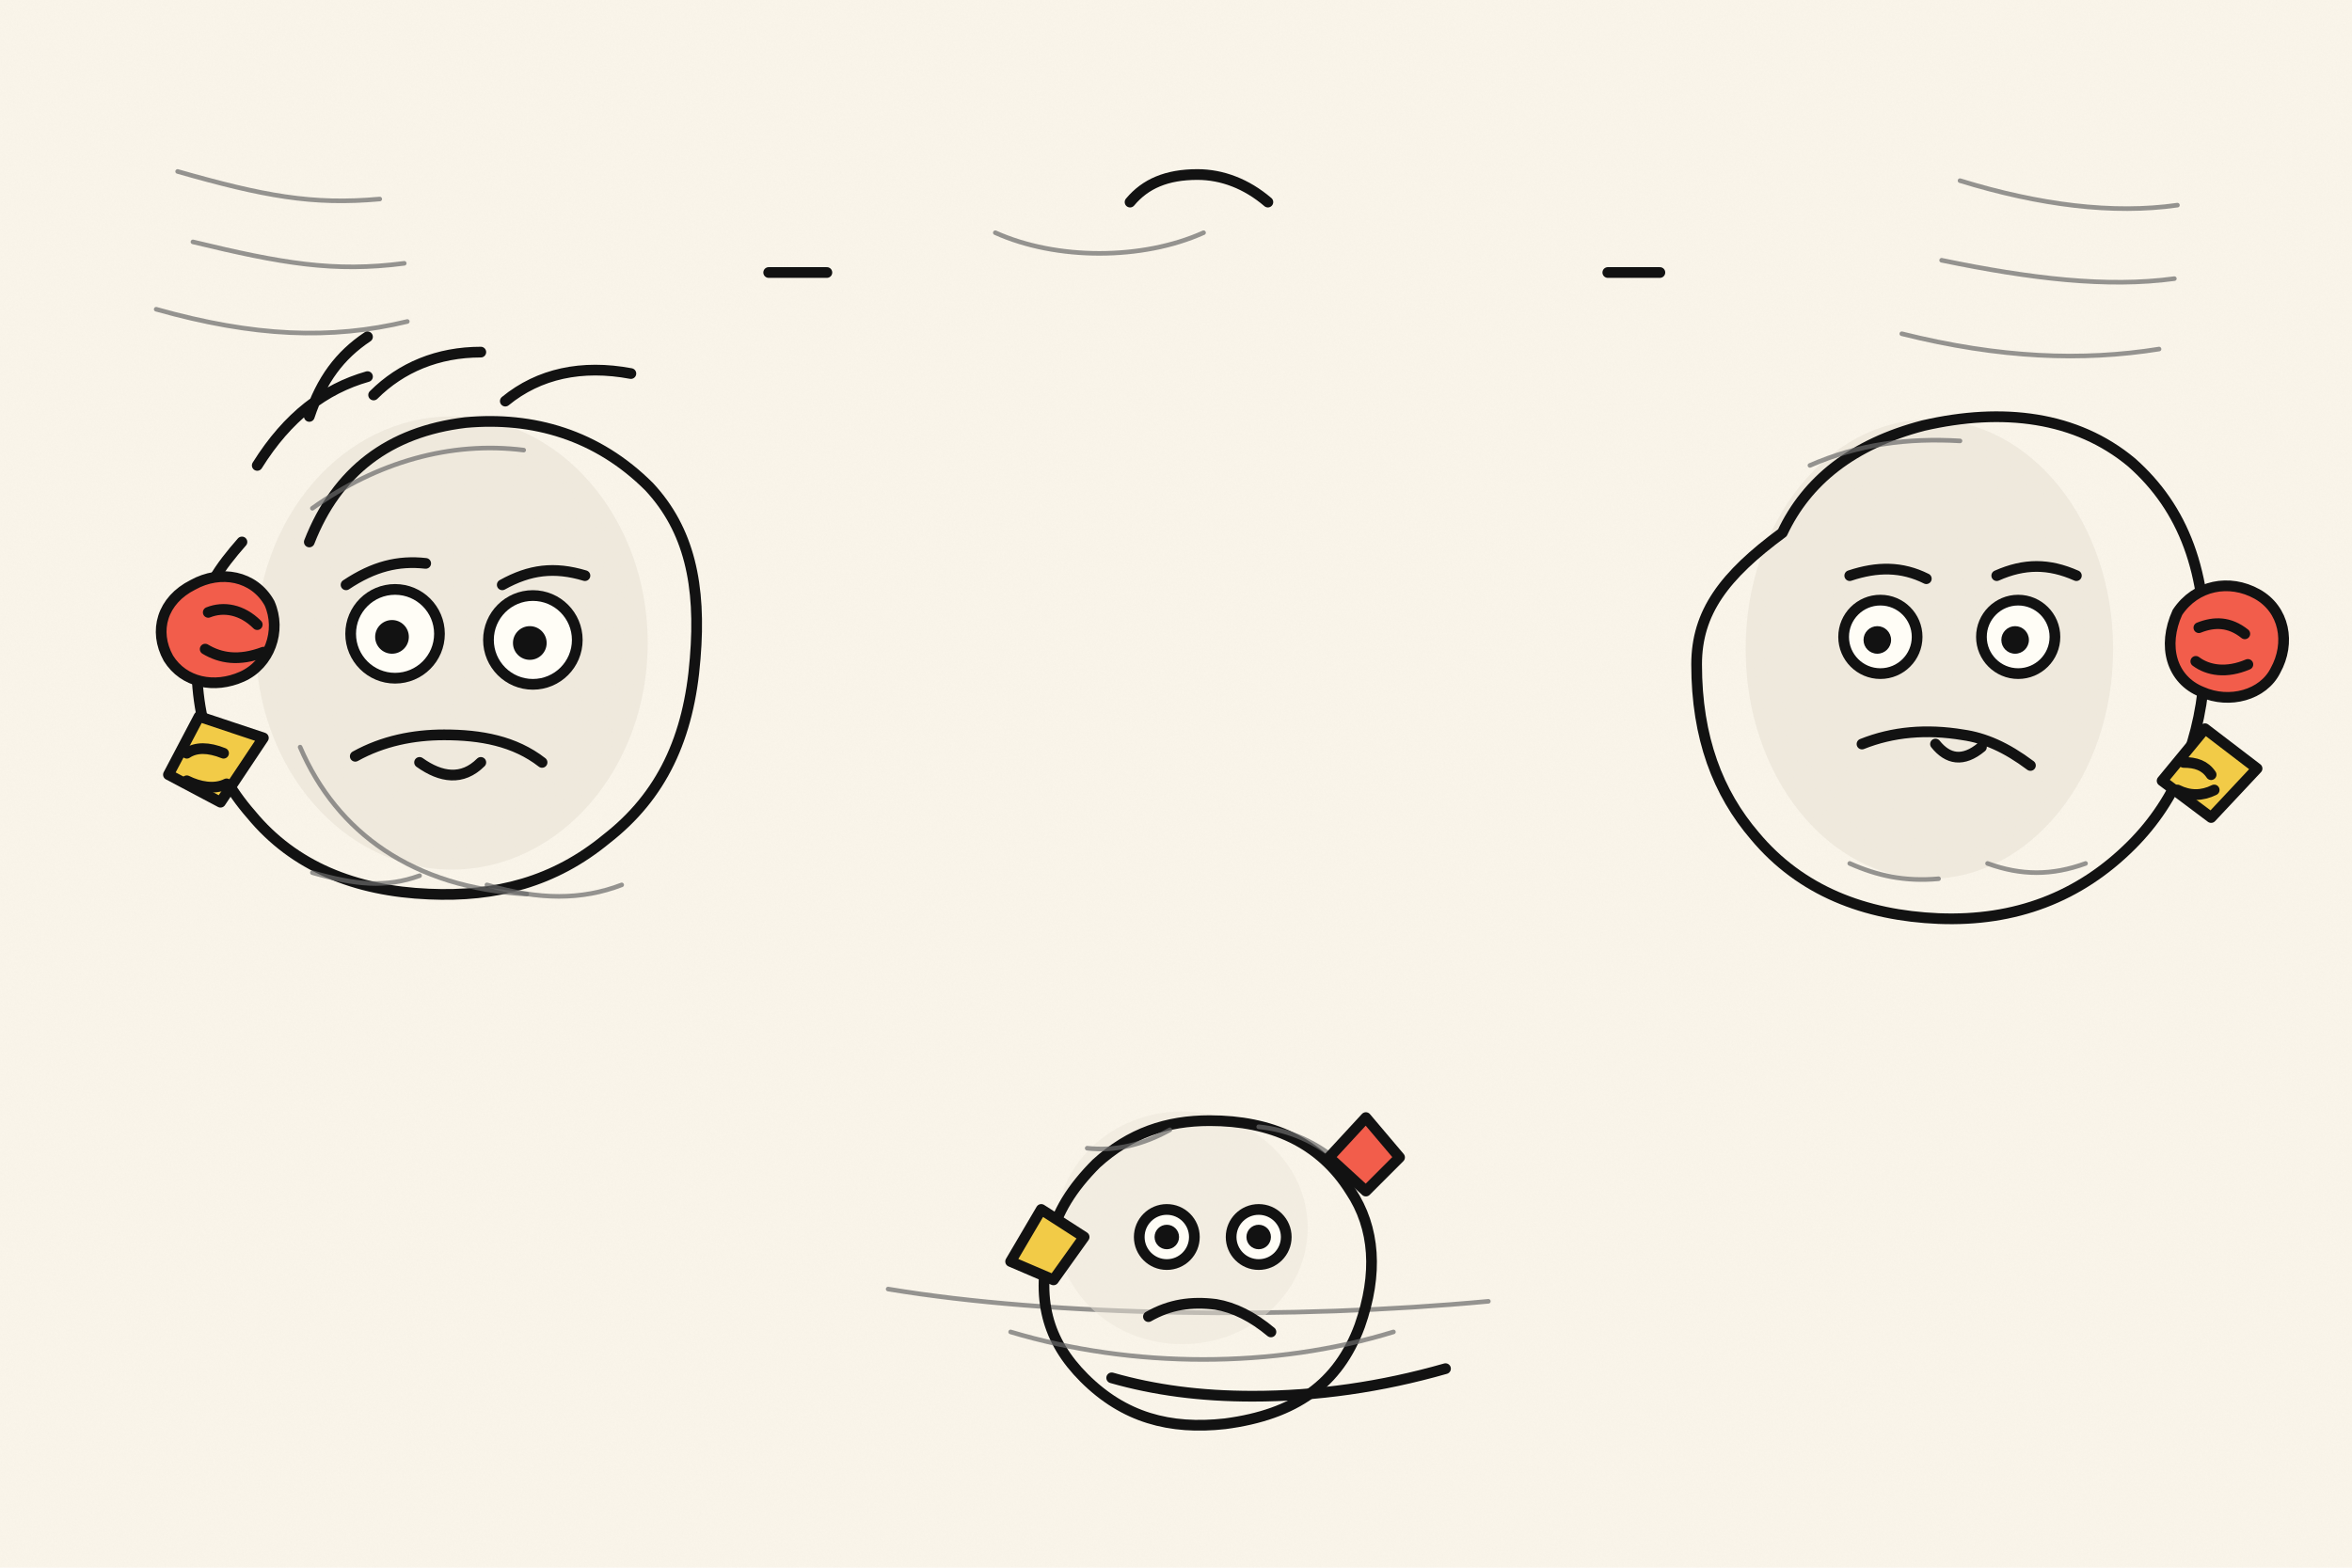
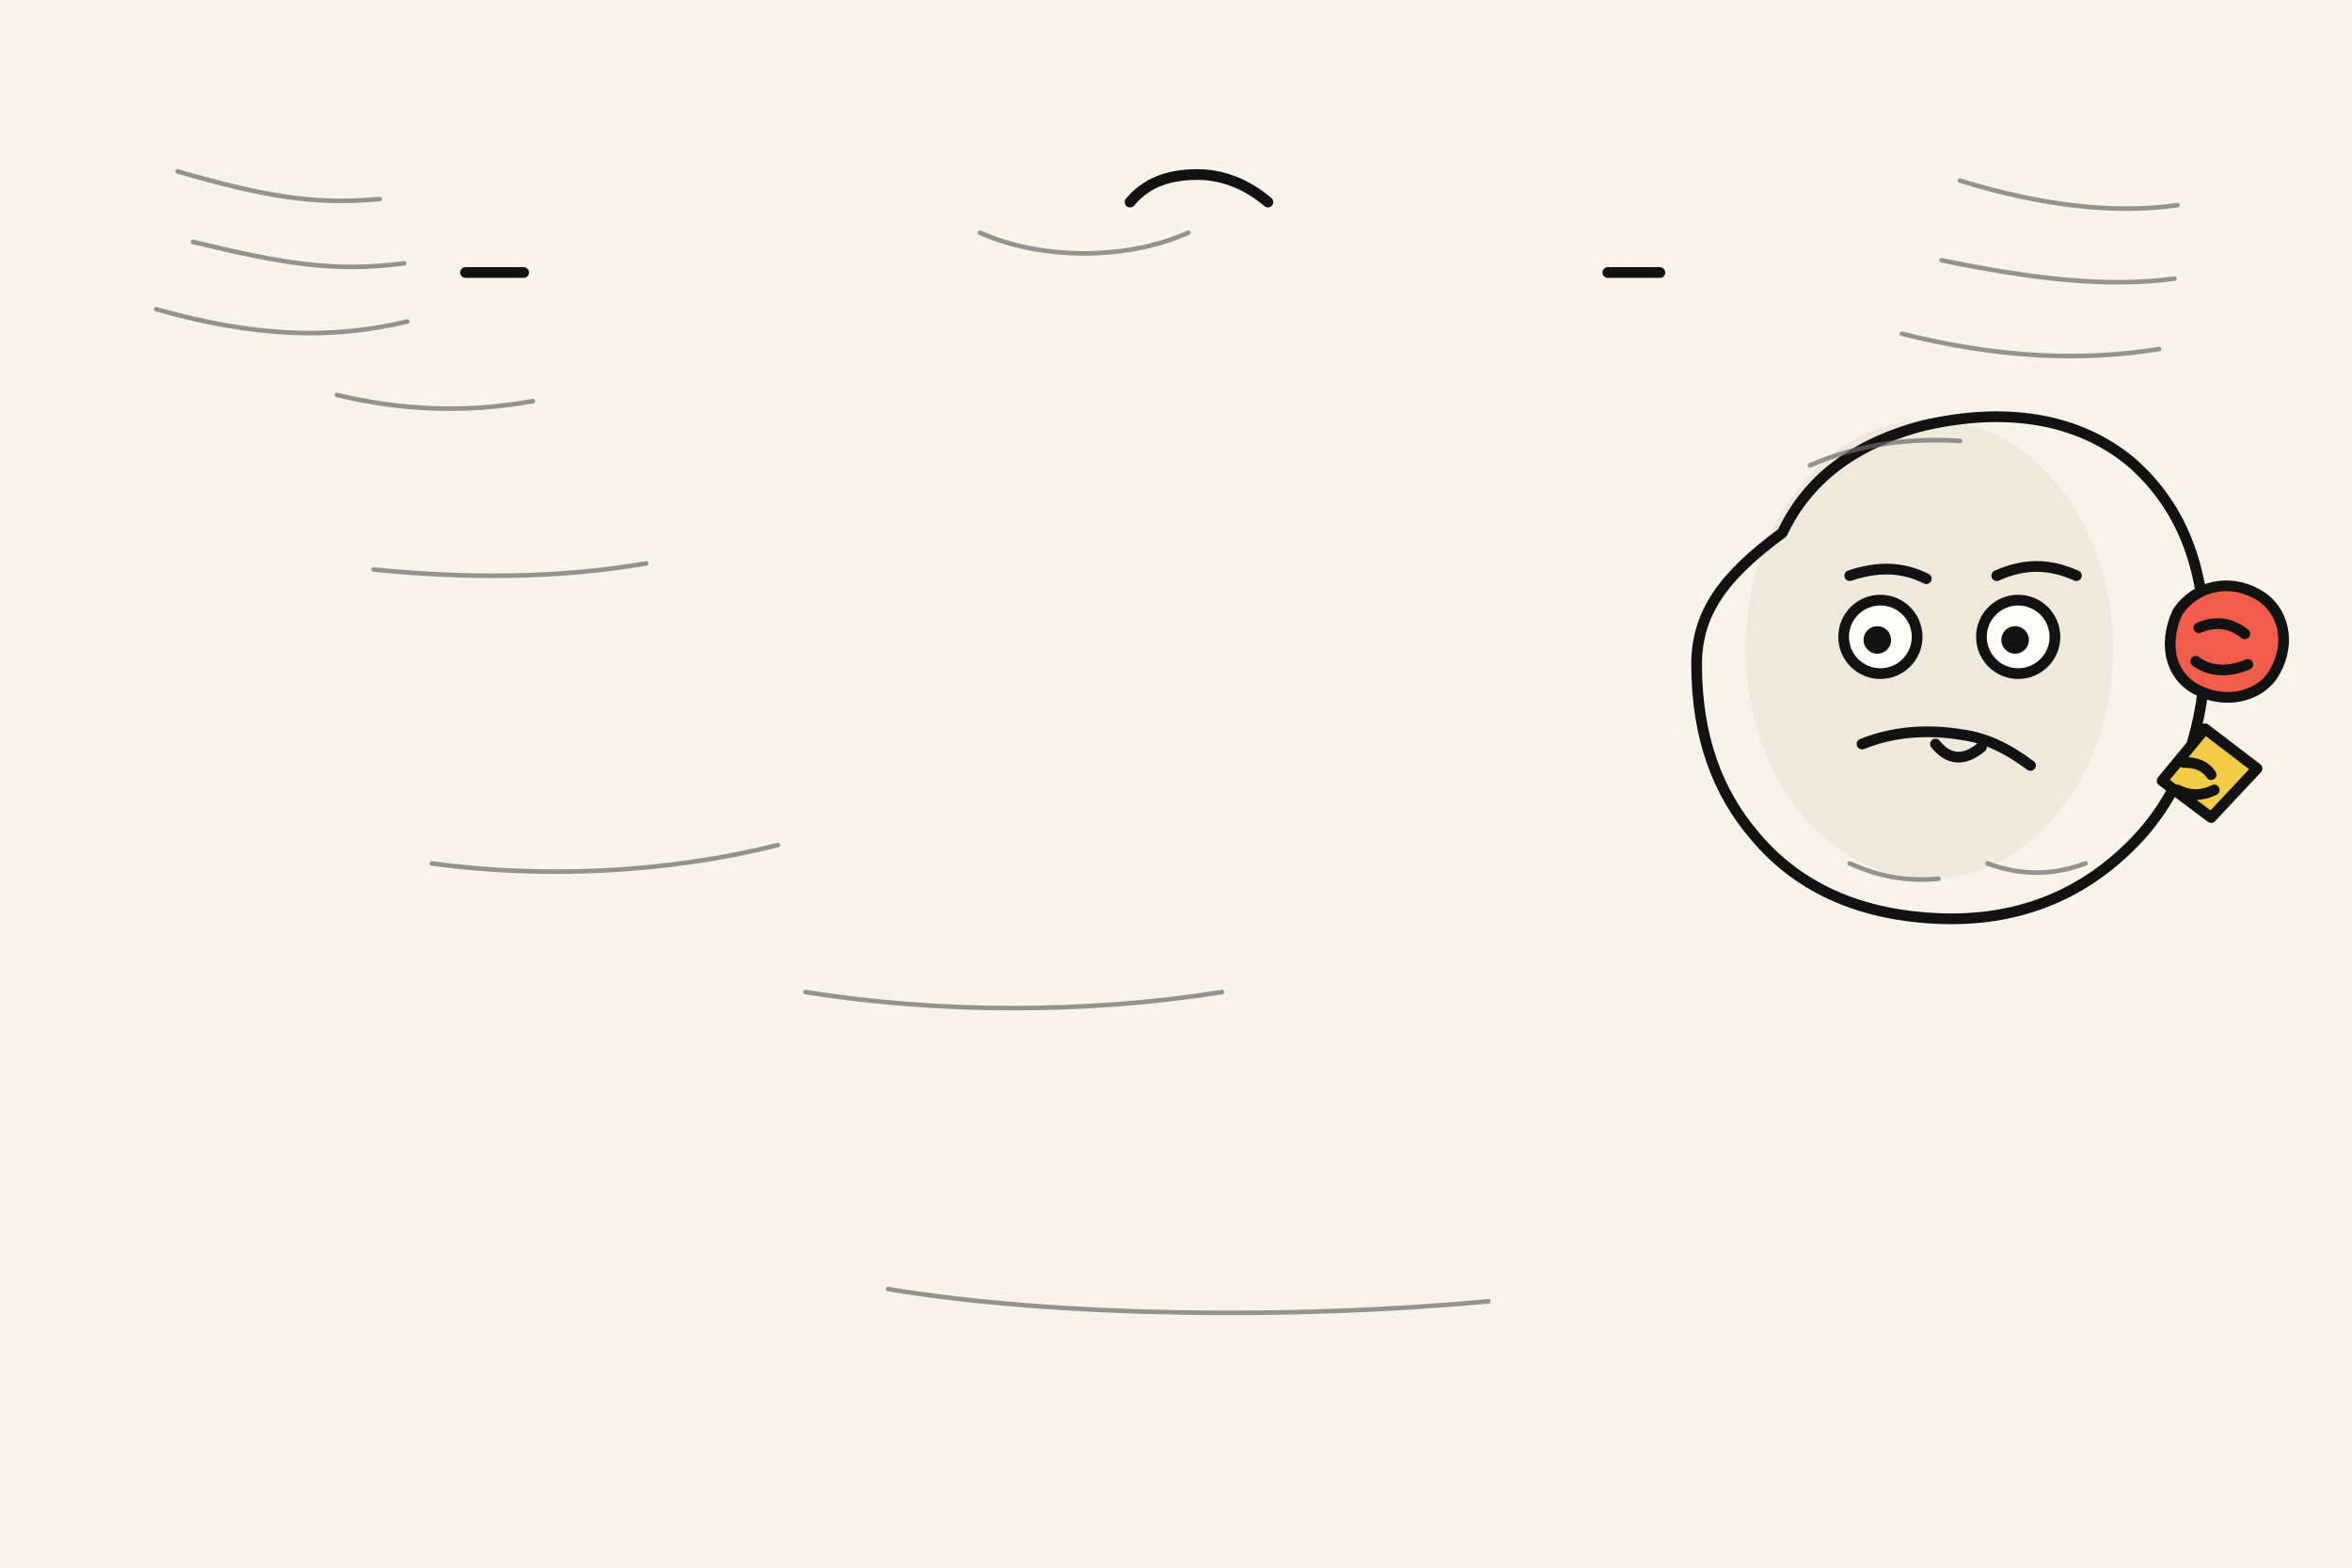
<svg xmlns="http://www.w3.org/2000/svg" viewBox="0 0 1536 1024" fill="none">
  <defs>
    <filter id="paper">
      <feTurbulence type="fractalNoise" baseFrequency="0.85" numOctaves="2" seed="8" result="noise" />
      <feColorMatrix in="noise" type="saturate" values="0" />
      <feComponentTransfer>
        <feFuncA type="table" tableValues="0 0.05" />
      </feComponentTransfer>
    </filter>
    <style>
      .bg { fill: #faf5ea; }
      .ink { stroke: #121212; stroke-width: 7; stroke-linecap: round; stroke-linejoin: round; fill: none; }
      .soft { stroke: #6a6a6a; stroke-width: 3; stroke-linecap: round; stroke-linejoin: round; fill: none; opacity: 0.7; }
      .fill-gray { fill: #ece6da; }
      .fill-red { fill: #f25d4b; }
      .fill-yellow { fill: #f2cb47; }
      .fill-paper { fill: #fffdf6; }
    </style>
  </defs>
  <rect width="1536" height="1024" class="bg" />
  <rect width="1536" height="1024" filter="url(#paper)" opacity="0.7" />
  <path class="soft" d="M116 112c56 16 88 22 132 18M126 158c58 14 92 20 138 14M102 202c64 18 114 20 164 8" />
  <path class="soft" d="M1280 118c52 16 100 22 142 16M1268 170c58 12 108 18 152 12M1242 218c64 16 118 18 168 10" />
  <path class="soft" d="M580 842c108 18 264 20 392 8" />
-   <g transform="translate(110 250)">
-     <ellipse cx="185" cy="170" rx="128" ry="148" class="fill-gray" opacity="0.8" />
-     <path class="ink" d="M92 104c18-46 52-72 102-78 44-4 86 8 120 42 26 28 34 64 30 112-4 52-22 90-58 118-34 28-72 38-116 36-48-2-88-18-116-52-28-32-40-72-34-124 2-22 14-38 28-54" />
-     <path class="soft" d="M94 82c42-30 90-44 138-38M86 238c24 56 74 92 148 96" />
-     <circle cx="148" cy="164" r="29" class="fill-paper" />
-     <circle cx="238" cy="168" r="29" class="fill-paper" />
-     <circle cx="148" cy="164" r="29" class="ink" />
-     <circle cx="238" cy="168" r="29" class="ink" />
-     <circle cx="146" cy="166" r="11" fill="#121212" />
-     <circle cx="236" cy="170" r="11" fill="#121212" />
-     <path class="ink" d="M122 244c18-10 38-14 58-14 24 0 46 4 64 18M164 248c14 10 28 12 40 0" />
-     <path class="ink" d="M116 132c18-12 34-16 52-14M218 132c18-10 34-12 54-6" />
-     <path class="soft" d="M94 320c28 8 48 10 70 2M208 328c34 10 62 10 88 0" />
-     <path class="ink" d="M58 54c20-32 44-50 72-58M92 22c8-24 20-40 38-52M134 8c18-18 42-28 70-28M220 12c22-18 50-24 82-18" />
-     <path class="fill-red" d="M18 130c18-10 40-6 50 12 8 18 0 40-18 48-18 8-38 4-48-12-10-18-4-38 16-48Z" />
-     <path class="ink" d="M16 132c18-10 40-6 50 12 8 18 0 40-18 48-18 8-38 4-48-12-10-18-4-38 16-48Z" />
-     <path class="ink" d="M26 150c10-4 22-2 32 8M24 174c10 6 22 8 38 2" />
-     <path class="fill-yellow" d="M0 256l20-38 42 14-28 42Z" />
-     <path class="ink" d="M0 256l20-38 42 14-28 42Z" />
-     <path class="ink" d="M12 242c6-4 14-4 24 0M12 260c8 4 18 6 26 2" />
-   </g>
  <g transform="translate(1090 250)">
    <ellipse cx="170" cy="174" rx="120" ry="150" class="fill-gray" opacity="0.8" />
    <path class="ink" d="M74 98c16-34 46-58 92-70 52-12 100-6 136 24 34 30 50 72 48 132-2 48-18 88-48 118-34 34-76 50-126 48-48-2-90-18-120-54-24-28-38-64-38-112 0-34 18-58 56-86" />
    <circle cx="138" cy="166" r="24" class="fill-paper" />
    <circle cx="228" cy="166" r="24" class="fill-paper" />
    <circle cx="138" cy="166" r="24" class="ink" />
    <circle cx="228" cy="166" r="24" class="ink" />
    <circle cx="136" cy="168" r="9" fill="#121212" />
    <circle cx="226" cy="168" r="9" fill="#121212" />
    <path class="ink" d="M118 126c18-6 34-6 50 2M214 126c18-8 34-8 52 0" />
    <path class="ink" d="M126 236c20-8 42-10 66-6 14 2 28 8 44 20M174 236c8 10 18 12 30 2" />
    <path class="soft" d="M92 54c32-14 64-18 98-16M118 314c18 8 36 12 58 10M208 314c22 8 42 8 64 0" />
    <path class="fill-red" d="M332 150c12-18 34-22 52-12 18 10 22 32 12 50-8 16-30 22-48 14-20-8-26-30-16-52Z" />
    <path class="ink" d="M332 150c12-18 34-22 52-12 18 10 22 32 12 50-8 16-30 22-48 14-20-8-26-30-16-52Z" />
    <path class="ink" d="M346 160c10-4 20-4 30 4M344 182c8 6 20 8 34 2" />
    <path class="fill-yellow" d="M322 260l28-34 34 26-30 32Z" />
    <path class="ink" d="M322 260l28-34 34 26-30 32Z" />
    <path class="ink" d="M336 248c8 0 14 2 18 8M332 266c8 4 16 4 24 0" />
  </g>
-   <g transform="translate(676 716)">
-     <ellipse cx="96" cy="86" rx="82" ry="76" class="fill-gray" opacity="0.5" />
-     <path class="ink" d="M40 44c22-20 46-28 74-28 40 0 72 14 92 46 16 24 18 54 6 88-14 38-42 58-88 64-36 4-66-4-92-30-24-24-32-52-22-90 4-18 14-34 30-50Z" />
-     <circle cx="86" cy="92" r="18" class="fill-paper" />
-     <circle cx="146" cy="92" r="18" class="fill-paper" />
-     <circle cx="86" cy="92" r="18" class="ink" />
-     <circle cx="146" cy="92" r="18" class="ink" />
-     <circle cx="86" cy="92" r="8" fill="#121212" />
-     <circle cx="146" cy="92" r="8" fill="#121212" />
-     <path class="ink" d="M74 144c14-8 28-10 44-8 12 2 24 8 36 18" />
-     <path class="soft" d="M34 34c18 2 36-2 54-12M146 20c20 2 38 10 54 24" />
-     <path class="fill-yellow" d="M-16 108l20-34 28 18-20 28Z" />
-     <path class="ink" d="M-16 108l20-34 28 18-20 28Z" />
-     <path class="fill-red" d="M192 40l24-26 22 26-22 22Z" />
-     <path class="ink" d="M192 40l24-26 22 26-22 22Z" />
-   </g>
-   <path class="ink" d="M502 178h38M1050 178h34M738 132c10-12 24-18 44-18 16 0 32 6 46 18M726 900c28 8 58 12 92 12 42 0 84-6 126-18" />
-   <path class="soft" d="M650 152c40 18 96 18 136 0M660 870c80 24 172 24 250 0" />
+   <path class="ink" d="M304 178h38M1050 178h34M738 132c10-12 24-18 44-18 16 0 32 6 46 18" />
+   <path class="soft" d="M220 258c42 10 84 12 128 4M640 152c40 18 96 18 136 0M526 648c88 14 184 14 272 0" />
+   <path class="soft" d="M244 372c60 6 120 6 178-4M282 564c74 10 154 6 226-12" />
</svg>
